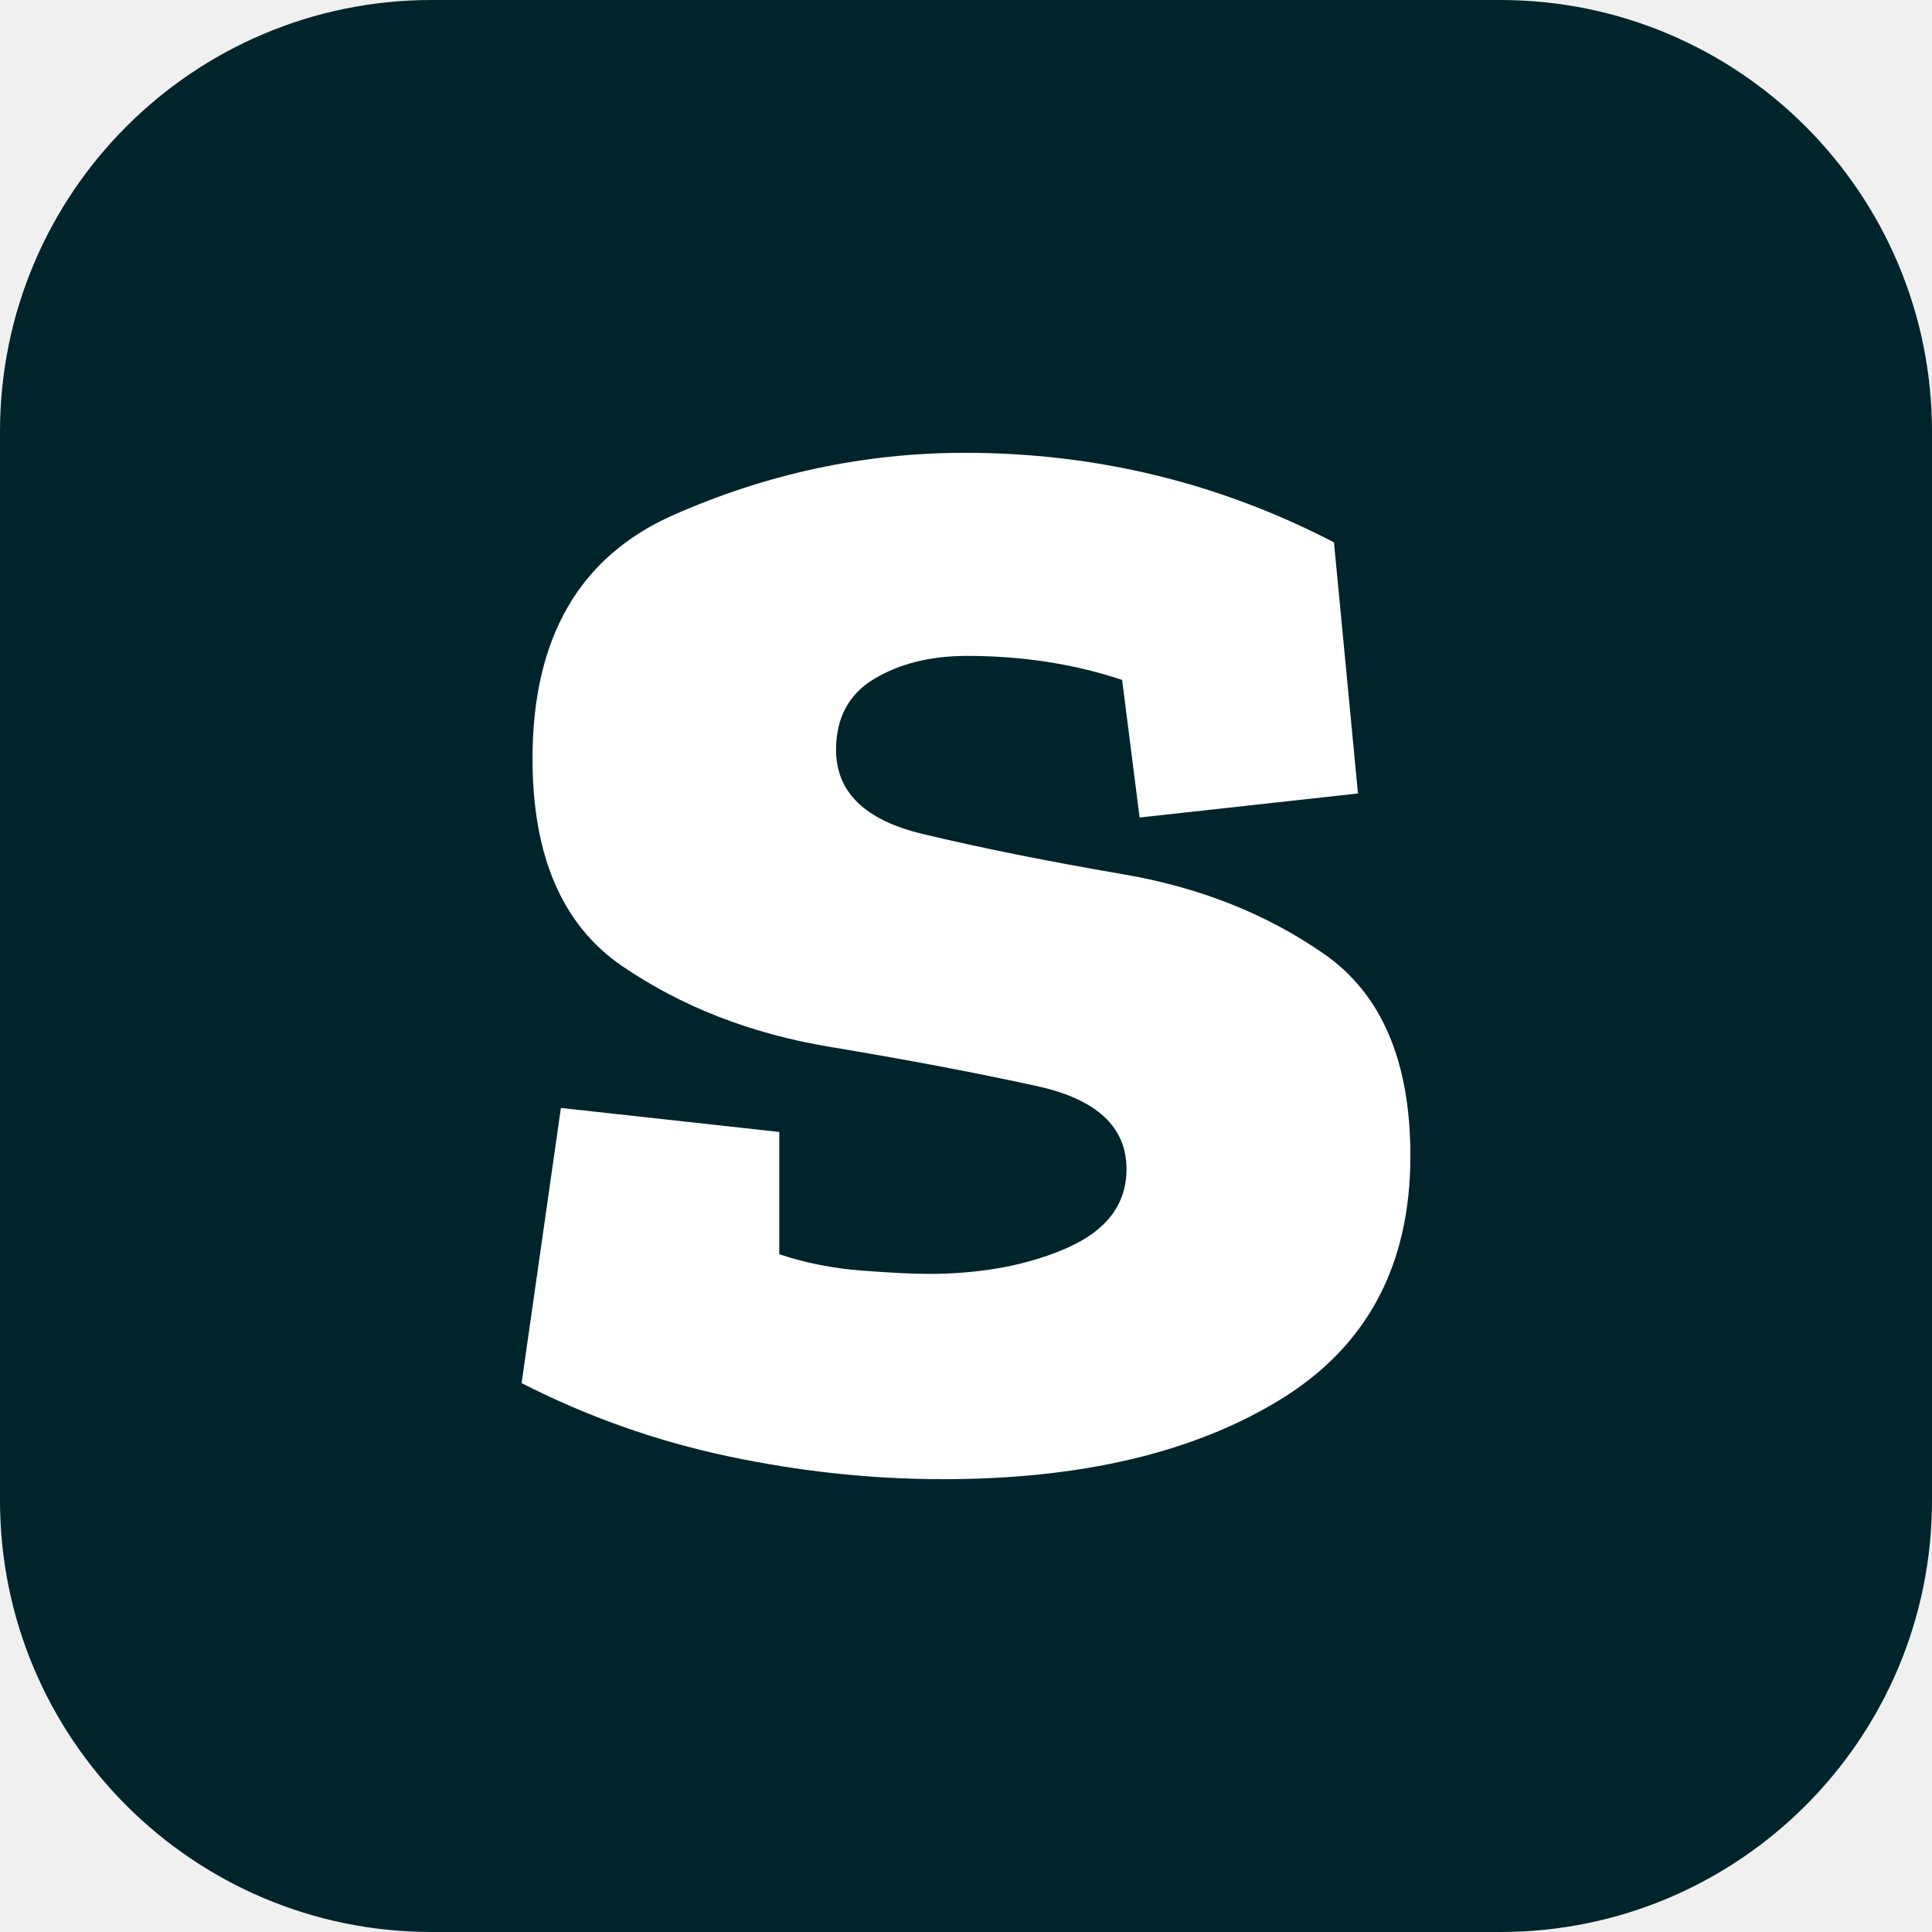
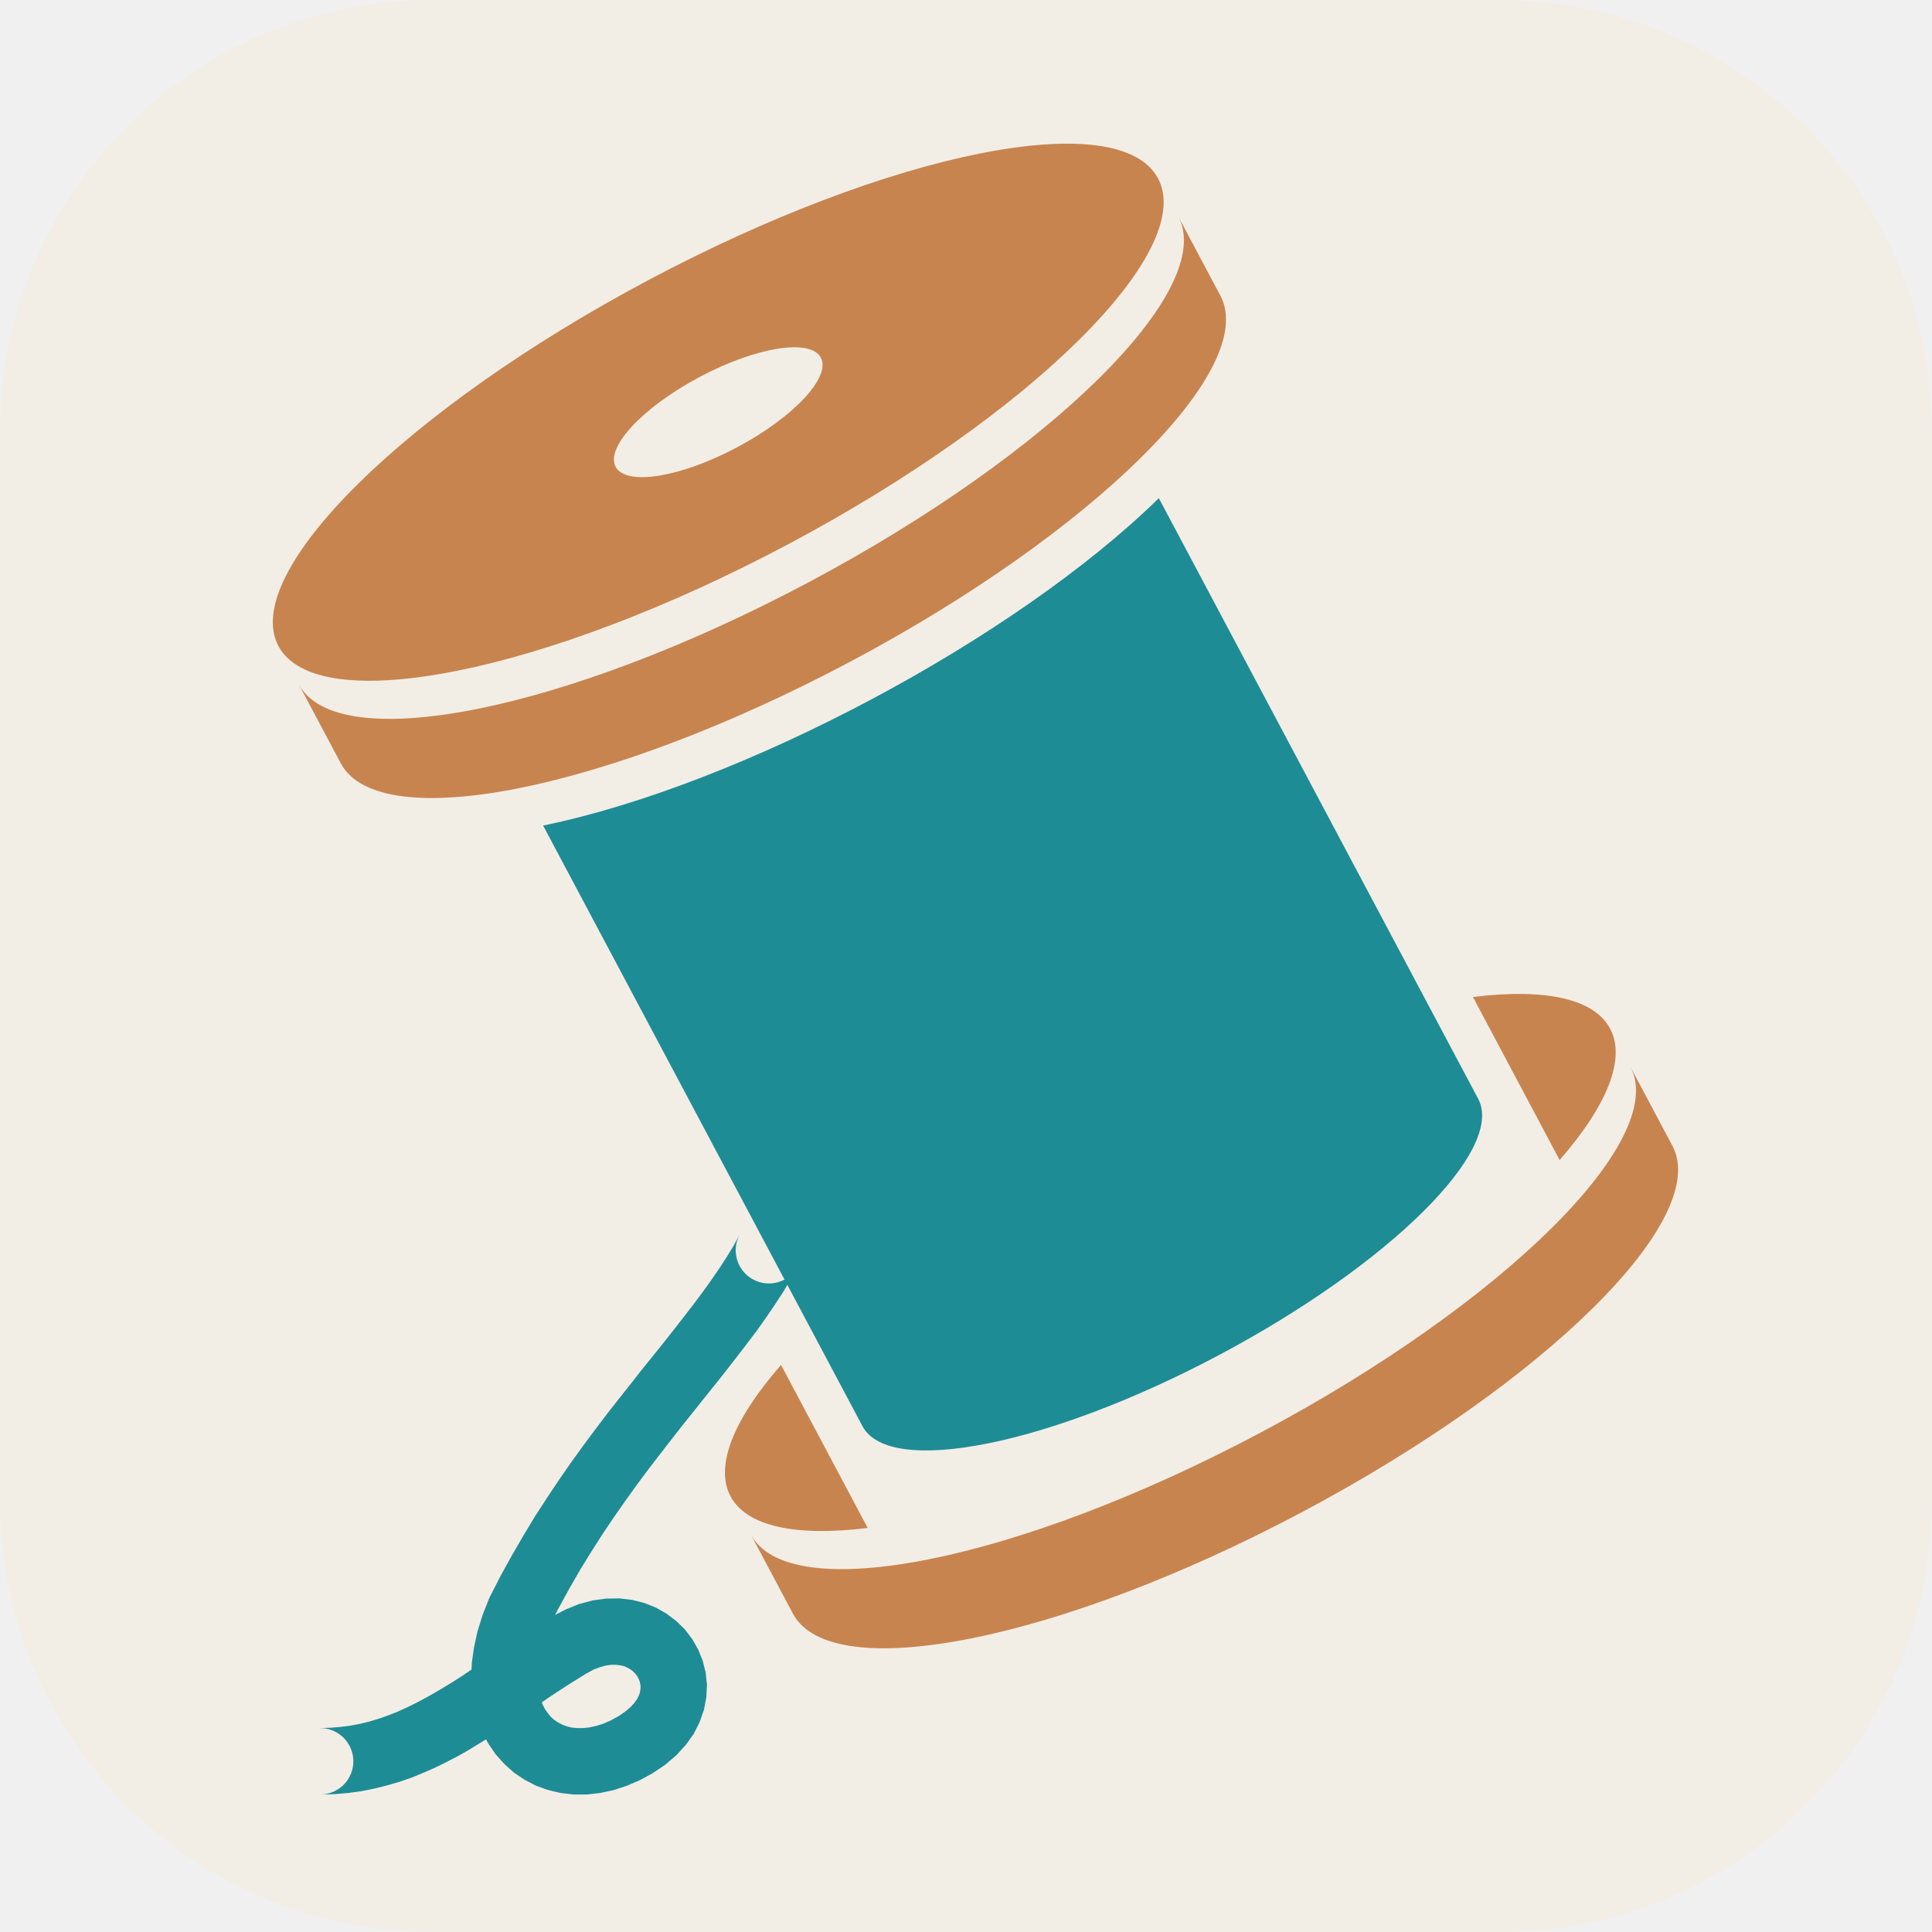
<svg xmlns="http://www.w3.org/2000/svg" width="64" height="64" viewBox="0 0 64 64" fill="none" role="img" aria-label="styal">
-   <rect width="64" height="64" rx="14.3" fill="#00242C" />
-   <g transform="translate(15.2532 15.7234) scale(0.07234)">
-     <g transform="translate(0 450.0) scale(1 -1)">
-       <path d="M435.0 138.0Q435.0 63.0 375.5 26.5Q316.0 -10.0 221.0 -10.0Q172.0 -10.0 122.5 0.5Q73.0 11.0 28.0 34.0L46.0 160.0L146.0 149.0V93.0Q164.0 87.0 184.0 85.5Q204.0 84.0 214.0 84.0Q251.0 84.0 278.0 96.0Q305.0 108.0 305.0 132.0Q305.0 161.0 264.0 170.0Q223.0 179.0 169.0 188.0Q115.0 197.0 74.0 225.0Q33.0 253.0 33.0 320.0Q33.0 403.0 97.5 431.5Q162.0 460.0 231.0 460.0Q321.0 460.0 400.0 419.0L411.0 304.0L311.0 293.0L303.0 356.0Q270.0 367.0 232.0 367.0Q207.0 367.0 189.5 356.5Q172.0 346.0 172.0 324.0Q172.0 295.0 211.5 285.5Q251.0 276.0 303.5 267.0Q356.0 258.0 395.5 230.5Q435.0 203.0 435.0 138.0Z" fill="white" />
+   <rect width="64" height="64" rx="14.3" fill="#F2EEE6" />
+   <g transform="translate(-3.2 -3.2) scale(0.55)">
+     <g transform="translate(4.1 2.9)">
+       <g transform="translate(60 56) rotate(-28)">
+         <path fill-rule="evenodd" d="M-30 -32A30 9 0 1 0 30 -32A30 9 0 1 0 -30 -32ZM-7 -32A7 2.4 0 1 0 7 -32A7 2.4 0 1 0 -7 -32ZM-30 -29.4A30 9 0 0 0 30 -29.4V-24A30 9 0 0 1 -30 -24Z" fill="#C8844F" />
+         <path d="M-21 -14.97A30 9 0 0 0 21 -14.97V26A21 6.3 0 0 1 -21 26Z" fill="#1E8C95" />
+         <path d="M-30 28.6A30 9 0 0 0 30 28.6V34A30 9 0 0 1 -30 34ZM-30 26A30 9 0 0 1 -23.6 20.44V31.56A30 9 0 0 1 -30 26ZM23.6 20.44A30 9 0 0 1 30 26A30 9 0 0 1 23.6 31.56Z" fill="#C8844F" />
+       </g>
+       <path d="M46.28 77.25L45.9 77.95L45.5 78.61L45.05 79.3L44.57 80L44.06 80.71L43.51 81.45L42.93 82.2L42.33 82.97L41.7 83.77L41.05 84.58L40.37 85.42L39.69 86.29L38.99 87.17L38.27 88.09L37.55 89.04L36.83 90.01L36.1 91.02L35.38 92.06L34.66 93.14L33.94 94.25L33.24 95.41L32.55 96.6L31.87 97.83L31.19 99.16L30.78 100.2L30.48 101.17L30.27 102.12L30.14 103.04L30.09 103.94L30.13 104.81L30.26 105.65L30.46 106.45L30.75 107.21L31.12 107.92L31.57 108.58L32.09 109.16L32.67 109.68L33.31 110.11L34 110.47L34.73 110.73L35.49 110.91L36.26 111L37.06 111L37.86 110.91L38.66 110.74L39.46 110.48L40.25 110.14L41.04 109.71L41.78 109.21L42.45 108.64L43.02 108.02L43.5 107.35L43.86 106.63L44.12 105.89L44.26 105.14L44.3 104.39L44.22 103.65L44.04 102.94L43.77 102.27L43.41 101.64L42.98 101.07L42.46 100.56L41.88 100.12L41.24 99.75L40.54 99.47L39.8 99.28L39.03 99.19L38.23 99.2L37.41 99.31L36.59 99.53L35.78 99.86L35.01 100.26L34.32 100.68L33.69 101.09L33.06 101.49L32.45 101.9L31.86 102.3L31.27 102.7L30.69 103.1L30.11 103.48L29.55 103.86L28.99 104.22L28.43 104.56L27.87 104.89L27.32 105.2L26.77 105.49L26.22 105.76L25.67 106.01L25.11 106.23L24.55 106.43L23.99 106.6L23.42 106.74L22.84 106.85L22.24 106.93L21.63 106.98L20.94 107A2 2 0 0 1 21.06 111L21.85 110.98L22.68 110.91L23.49 110.8L24.28 110.64L25.04 110.45L25.79 110.23L26.52 109.98L27.22 109.69L27.91 109.39L28.58 109.06L29.24 108.72L29.88 108.36L30.5 107.98L31.12 107.6L31.73 107.21L32.33 106.81L32.92 106.41L33.51 106.01L34.1 105.62L34.68 105.22L35.27 104.83L35.85 104.45L36.44 104.08L36.99 103.74L37.46 103.48L37.86 103.33L38.21 103.23L38.53 103.19L38.82 103.19L39.07 103.22L39.3 103.27L39.5 103.36L39.68 103.46L39.84 103.58L39.97 103.71L40.09 103.86L40.17 104.01L40.24 104.17L40.28 104.34L40.3 104.5L40.29 104.67L40.26 104.86L40.19 105.05L40.08 105.27L39.91 105.5L39.68 105.75L39.37 106.01L38.96 106.29L38.5 106.54L38.05 106.74L37.62 106.87L37.21 106.96L36.84 107L36.49 107L36.16 106.97L35.87 106.9L35.6 106.8L35.35 106.67L35.12 106.52L34.91 106.34L34.73 106.12L34.55 105.87L34.4 105.58L34.28 105.25L34.18 104.87L34.12 104.44L34.09 103.95L34.12 103.42L34.2 102.84L34.34 102.2L34.55 101.52L34.81 100.84L35.4 99.71L36.03 98.56L36.67 97.45L37.33 96.38L38 95.33L38.68 94.32L39.37 93.33L40.06 92.37L40.75 91.44L41.45 90.53L42.14 89.64L42.82 88.77L43.5 87.92L44.17 87.08L44.83 86.26L45.47 85.45L46.09 84.65L46.7 83.86L47.29 83.08L47.85 82.29L48.38 81.51L48.89 80.73L49.36 79.94L49.78 79.19L49.78 79.19A2 2 0 0 1 46.28 77.25Z" fill="#1E8C95" />
    </g>
  </g>
</svg>
